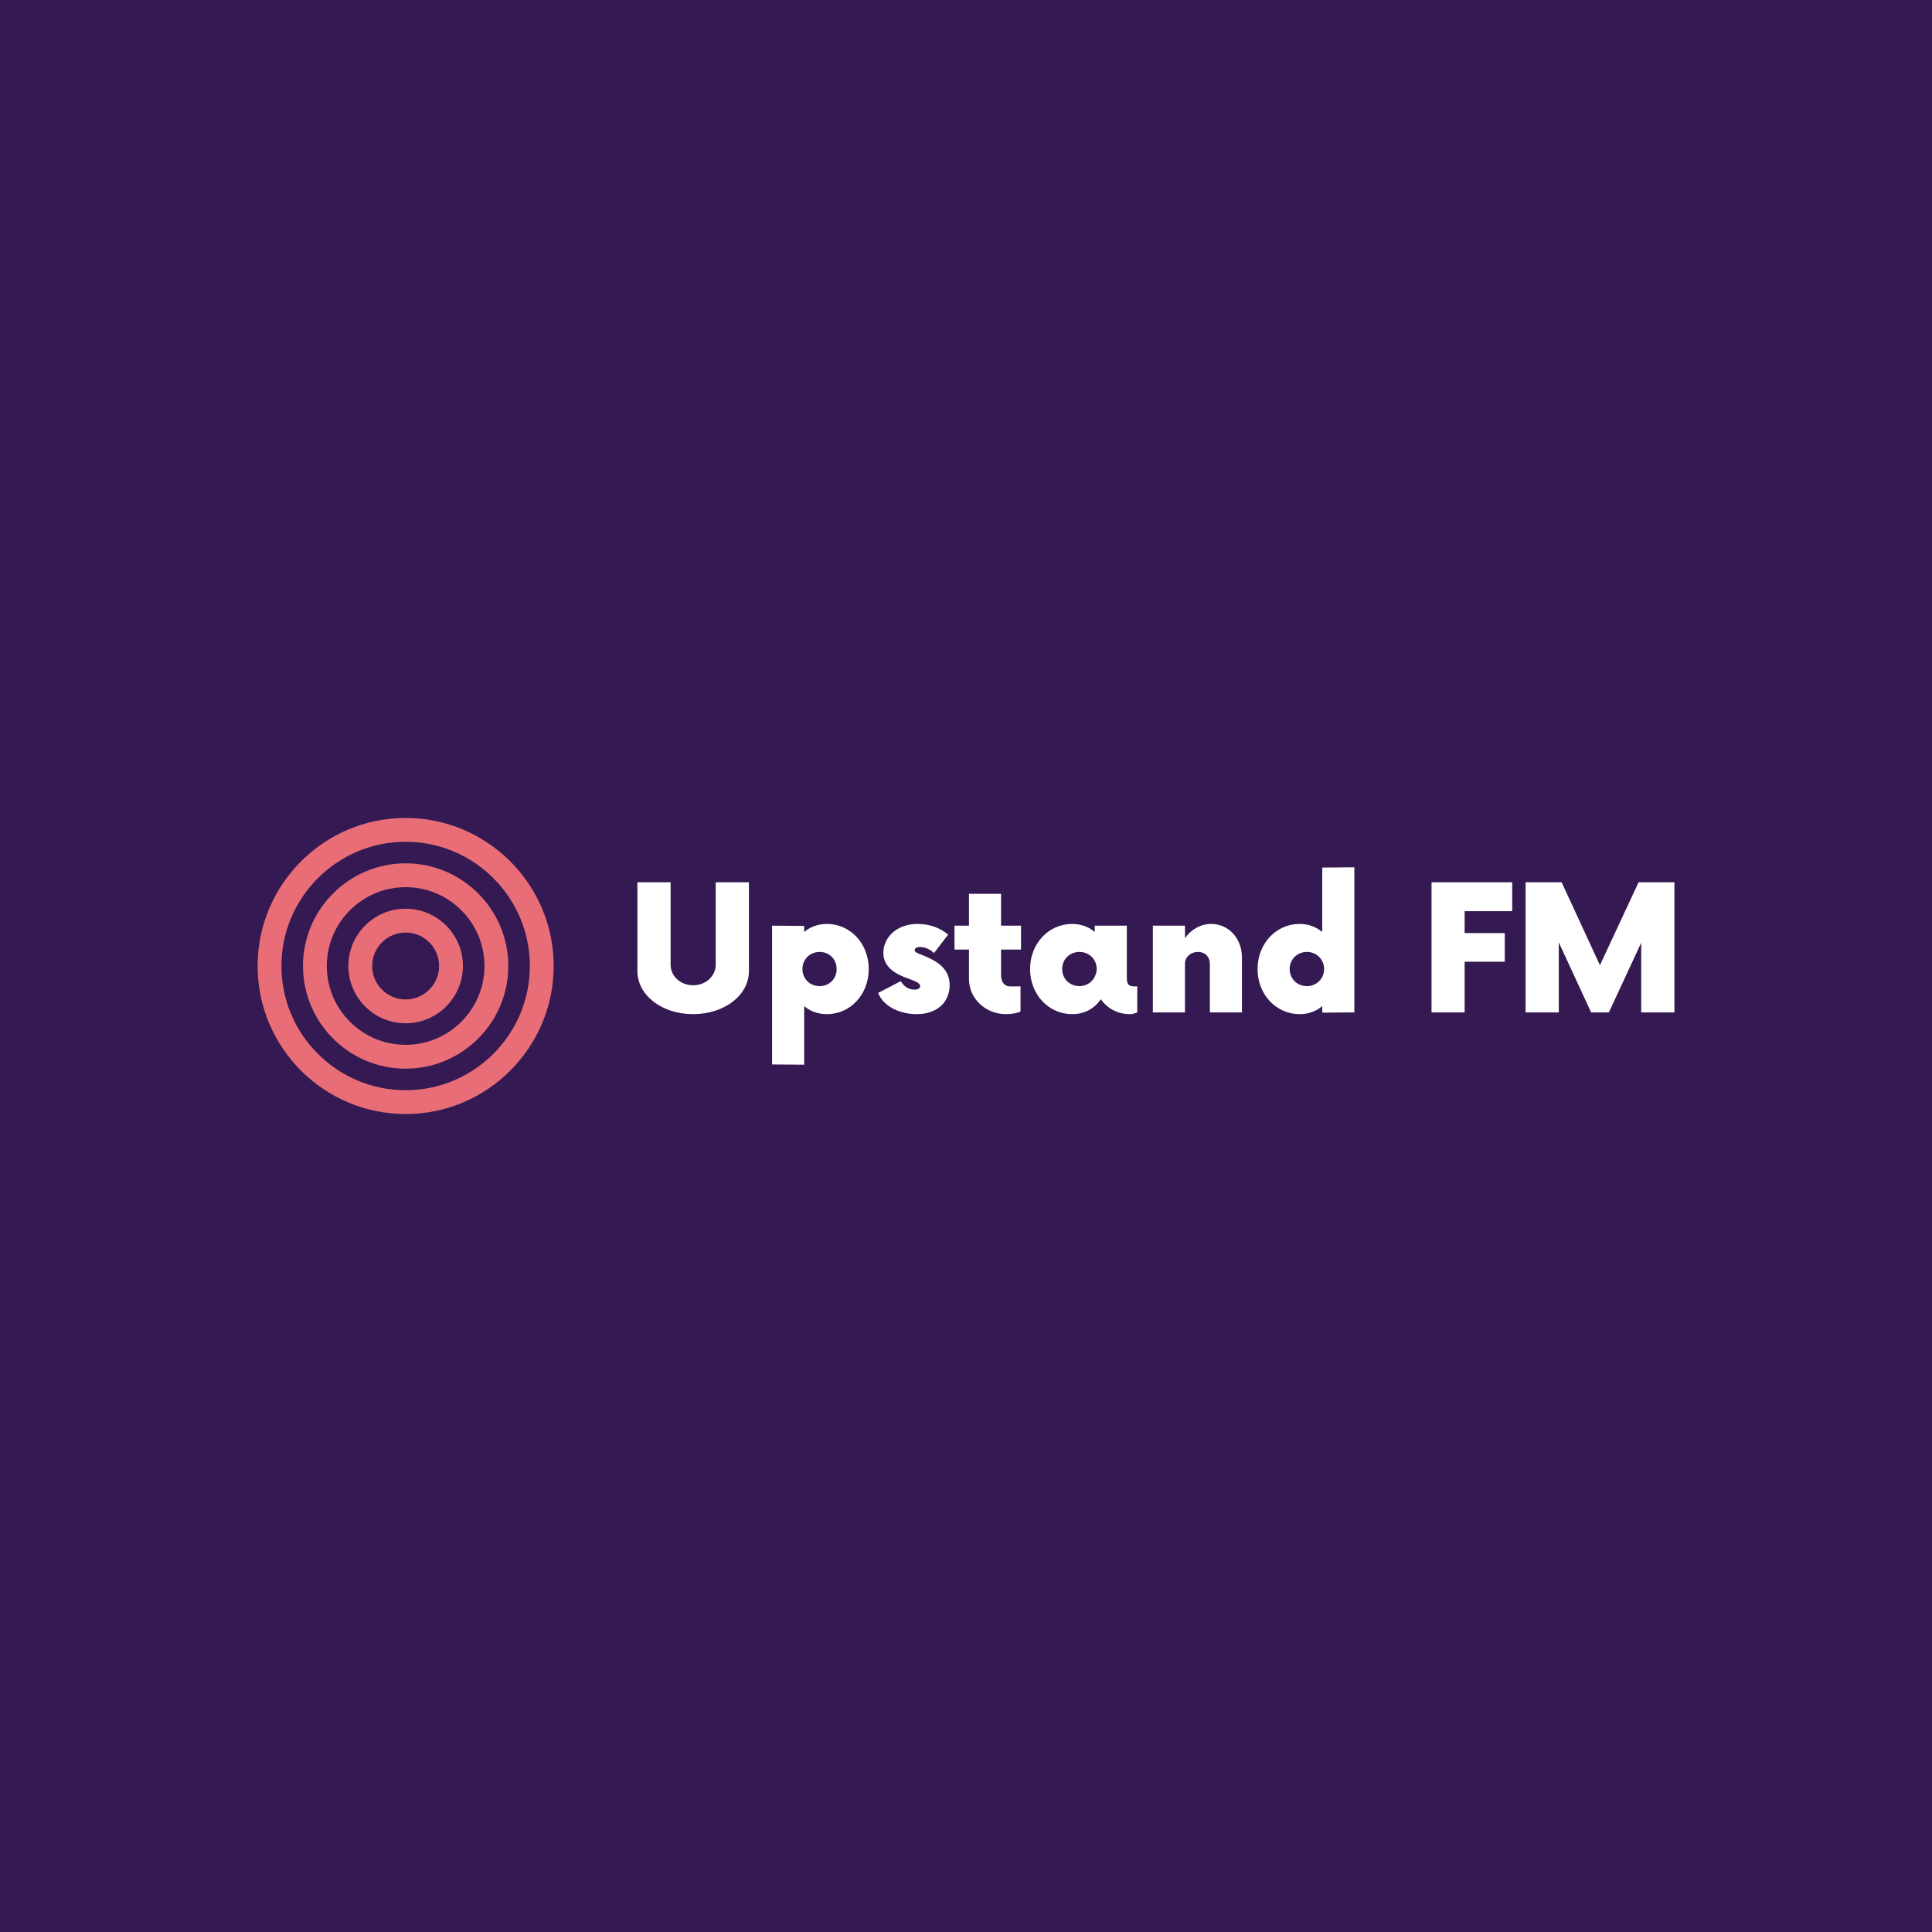
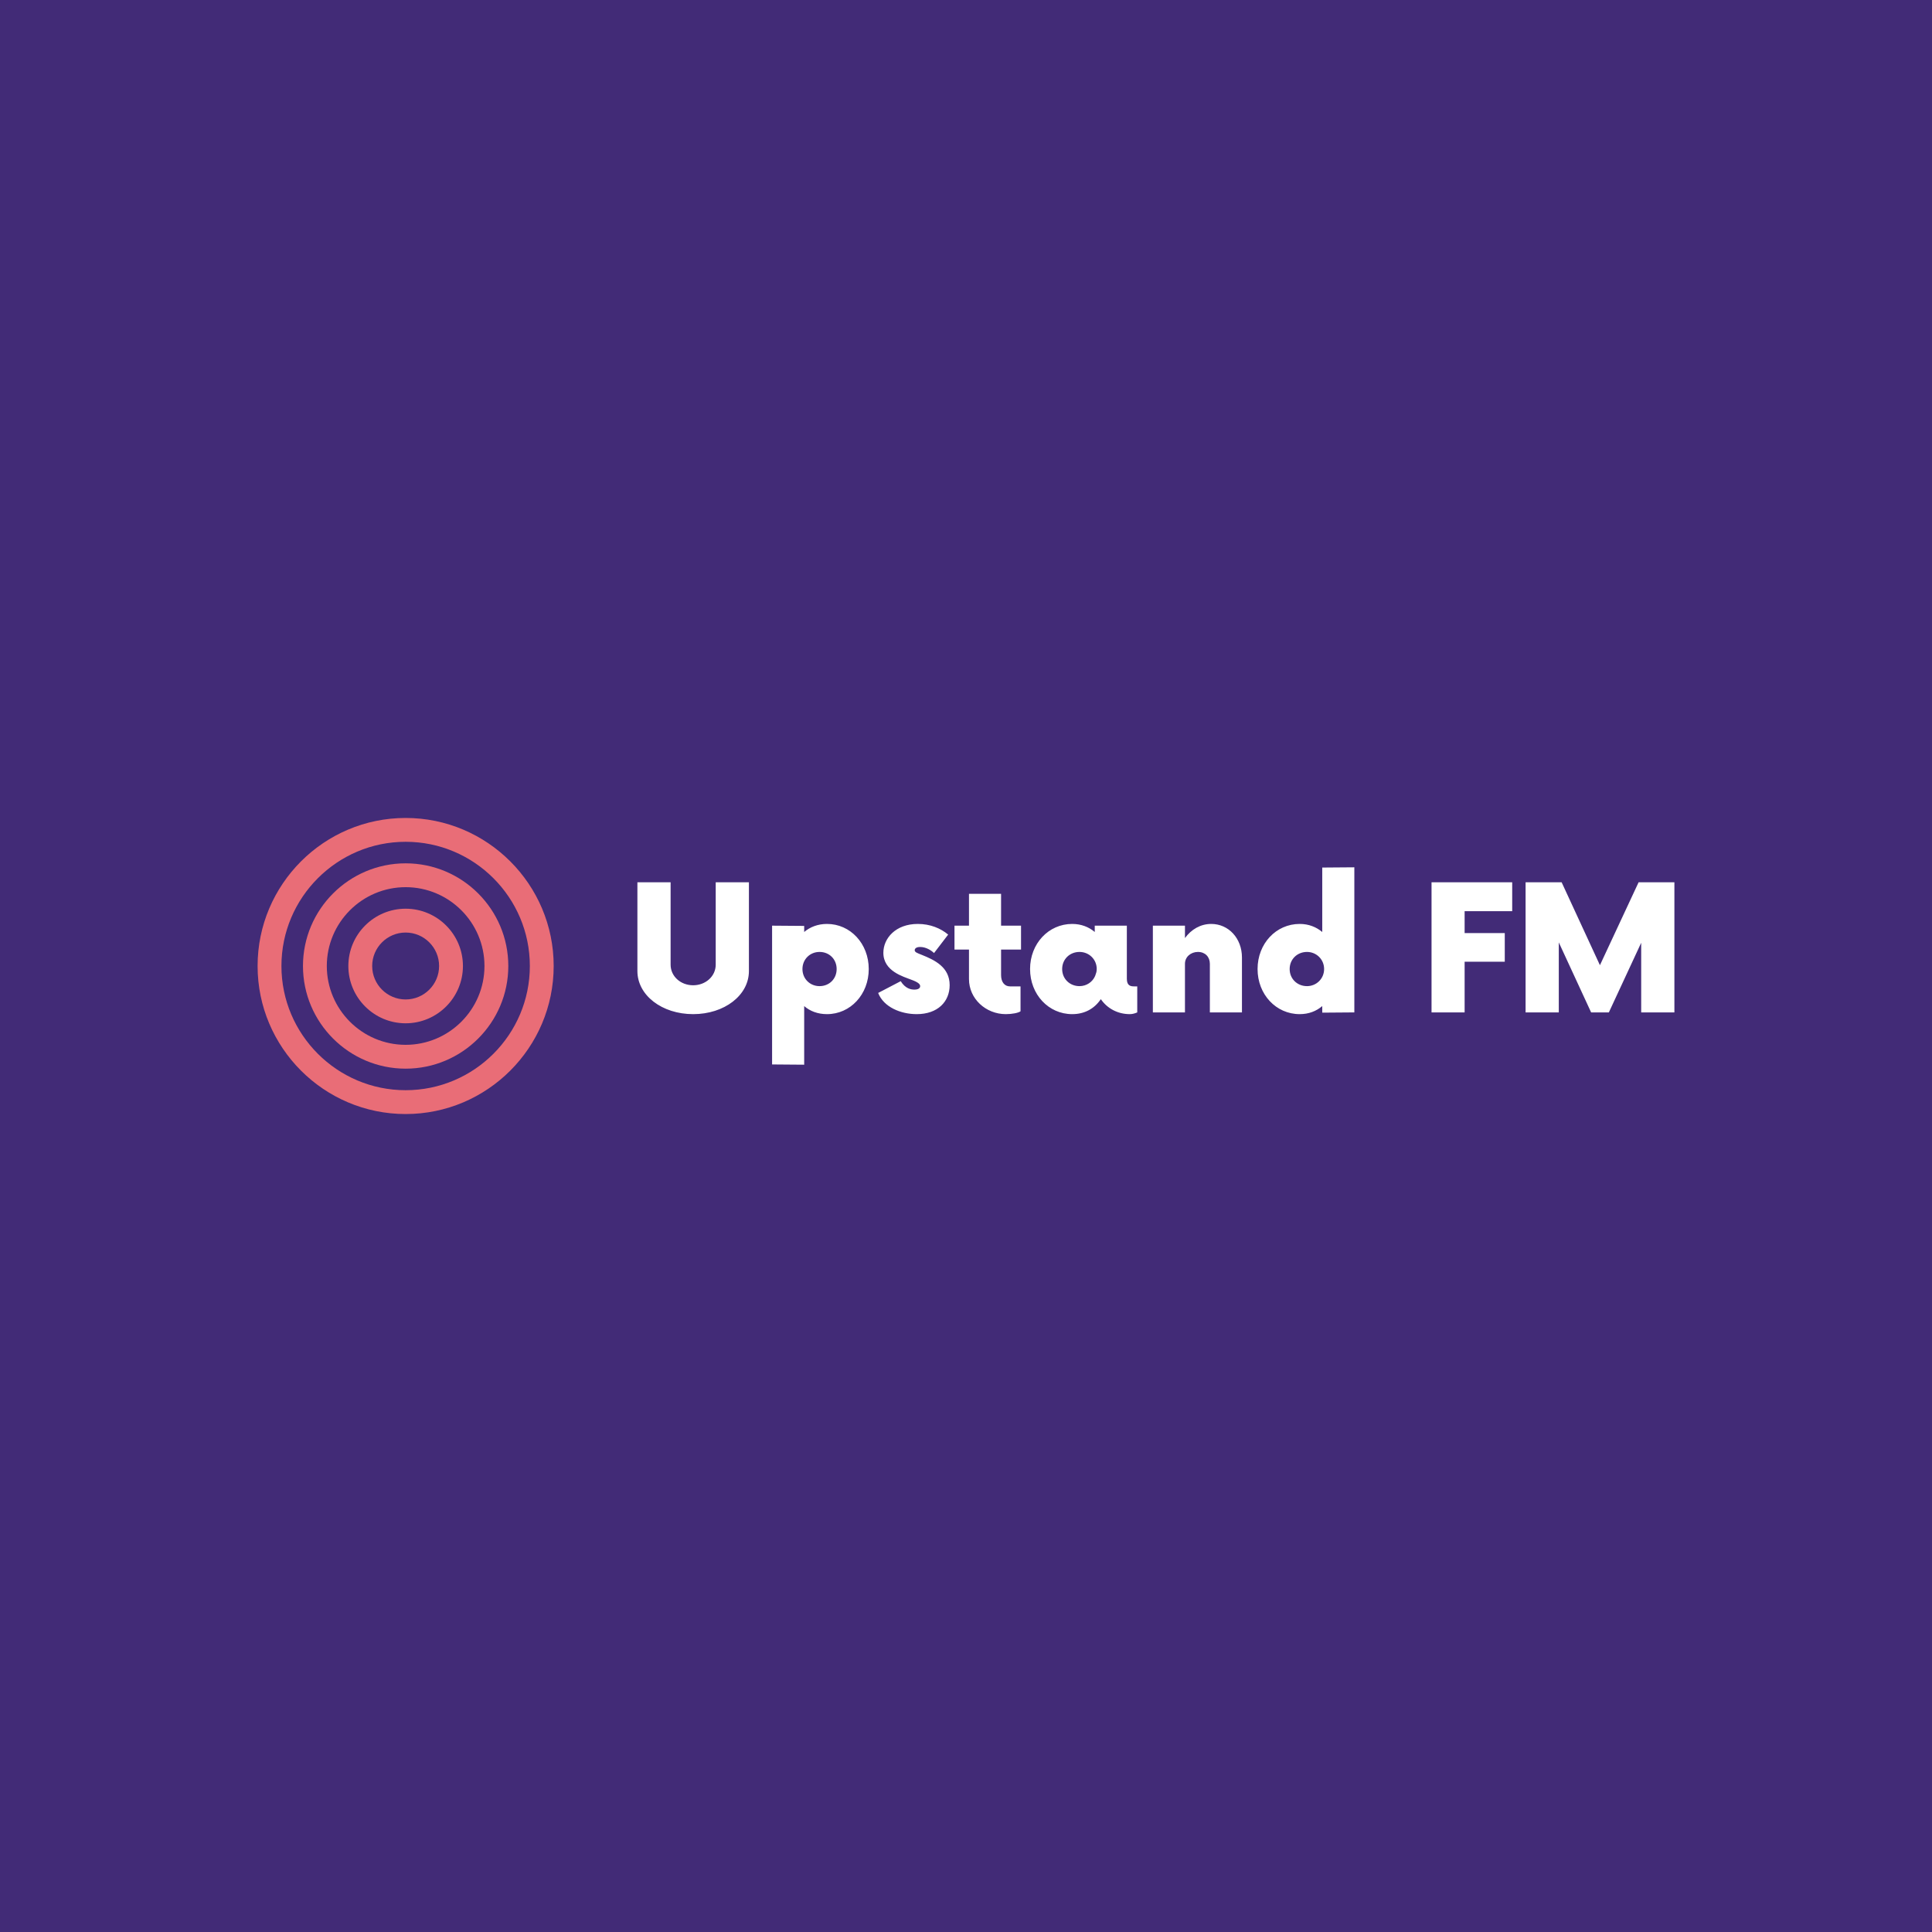
<svg xmlns="http://www.w3.org/2000/svg" viewBox="0 0 300 300">
-   <rect fill="#341952" x="0" y="0" width="300px" height="300px" class="logo-background-square">
+   <rect fill="#422b77" x="0" y="0" width="300px" height="300px" class="logo-background-square">
  </rect>
  <g fill="#ffffff" transform="matrix(1.92406,0,0,1.92406,97.22452,132.9624)">
    <path d="M5.41 12.74C7.93 12.74 9.91 11.22 9.91 9.26L9.91 2.10L7.23 2.10L7.23 8.75C7.23 9.68 6.42 10.41 5.41 10.41C4.39 10.41 3.59 9.68 3.59 8.75L3.59 2.10L0.91 2.10L0.91 9.26C0.91 11.22 2.89 12.74 5.41 12.74ZM16.21 5.46C15.47 5.46 14.84 5.71 14.37 6.11L14.37 5.62L11.78 5.60L11.78 16.80L14.37 16.82L14.37 12.09C14.84 12.50 15.47 12.74 16.21 12.74C18.10 12.74 19.58 11.15 19.58 9.10C19.58 7.05 18.10 5.46 16.21 5.46ZM15.61 10.48C14.84 10.48 14.23 9.89 14.23 9.10C14.23 8.31 14.84 7.72 15.61 7.72C16.40 7.72 16.99 8.31 16.99 9.10C16.99 9.89 16.40 10.48 15.61 10.48ZM23.45 12.74C25.15 12.74 26.11 11.73 26.11 10.40C26.11 8.94 24.89 8.37 23.87 7.96C23.49 7.81 23.29 7.74 23.29 7.58C23.29 7.46 23.40 7.32 23.73 7.32C24.19 7.32 24.61 7.58 24.85 7.81L25.99 6.32C25.38 5.81 24.54 5.46 23.54 5.46C21.75 5.46 20.76 6.62 20.76 7.79C20.76 9.28 22.38 9.71 23.01 9.96C23.59 10.17 23.73 10.33 23.73 10.48C23.73 10.66 23.56 10.76 23.26 10.76C23.00 10.76 22.54 10.69 22.16 10.08L20.34 11.03C20.79 12.18 22.17 12.74 23.45 12.74ZM31.87 7.53L31.87 5.60L30.26 5.60L30.26 3.03L27.67 3.03L27.67 5.60L26.50 5.60L26.50 7.53L27.67 7.53L27.67 9.91C27.67 11.50 29.03 12.74 30.64 12.74C31.15 12.74 31.66 12.64 31.83 12.51L31.83 10.50L30.98 10.50C30.54 10.50 30.26 10.15 30.26 9.59L30.26 7.53ZM41.00 10.50C40.72 10.50 40.41 10.45 40.41 9.89L40.41 5.60L37.82 5.60L37.82 6.11C37.35 5.71 36.73 5.46 36.00 5.46C34.09 5.46 32.60 7.05 32.60 9.10C32.60 11.15 34.09 12.74 36.00 12.74C37.01 12.74 37.80 12.29 38.31 11.53C38.82 12.27 39.66 12.74 40.65 12.74C40.88 12.74 41.09 12.67 41.25 12.60L41.25 10.50ZM36.59 10.48C35.80 10.48 35.19 9.89 35.19 9.10C35.19 8.31 35.80 7.72 36.59 7.72C37.35 7.72 37.98 8.31 37.98 9.10C37.98 9.22 37.96 9.35 37.92 9.45L37.85 9.66C37.64 10.15 37.15 10.48 36.59 10.48ZM47.22 5.46C46.36 5.46 45.61 5.90 45.10 6.60L45.10 5.60L42.51 5.60L42.51 12.60L45.10 12.60L45.10 8.68C45.10 8.12 45.57 7.72 46.15 7.72C46.73 7.72 47.11 8.12 47.11 8.68L47.11 12.60L49.70 12.60L49.70 8.17C49.70 6.62 48.62 5.46 47.22 5.46ZM56.18 0.91L56.18 6.11C55.70 5.71 55.09 5.46 54.36 5.46C52.45 5.46 50.96 7.05 50.96 9.10C50.96 11.15 52.45 12.74 54.36 12.74C55.09 12.74 55.70 12.50 56.18 12.09L56.18 12.62L58.77 12.60L58.77 0.89ZM54.95 10.48C54.16 10.48 53.55 9.89 53.55 9.10C53.55 8.31 54.16 7.72 54.95 7.72C55.70 7.72 56.33 8.31 56.33 9.10C56.33 9.89 55.70 10.48 54.95 10.48ZM71.51 4.43L71.51 2.10L65.00 2.10L65.00 12.60L67.67 12.60L67.67 8.51L70.91 8.51L70.91 6.20L67.67 6.20L67.67 4.43ZM81.71 2.10L78.59 8.79L75.50 2.10L72.59 2.10L72.59 12.60L75.27 12.60L75.27 6.95L77.88 12.60L79.31 12.60L81.92 6.98L81.92 12.60L84.60 12.60L84.60 2.10Z">
    </path>
  </g>
  <g stroke="none" fill="#e96d77" transform="matrix(0.4626457,0,0,0.4626457,39.85519,126.8675)">
    <path d="M50 69.23c-10.603 0-19.229-8.627-19.229-19.23S39.397 30.771 50 30.771c10.604 0 19.23 8.626 19.23 19.229 0 10.604-8.626 19.23-19.23 19.23zm0-30.459c-6.191 0-11.229 5.037-11.229 11.229 0 6.192 5.037 11.23 11.229 11.23 6.192 0 11.23-5.038 11.23-11.23 0-6.191-5.038-11.229-11.23-11.229z">
    </path>
    <path d="M50 84.457C31 84.457 15.542 69 15.542 50S31 15.542 50 15.542 84.457 31 84.457 50 69 84.457 50 84.457zm0-60.915c-14.589 0-26.458 11.869-26.458 26.458 0 14.589 11.869 26.457 26.458 26.457 14.589 0 26.457-11.868 26.457-26.457S64.589 23.542 50 23.542z">
    </path>
    <path d="M50 99.688C22.603 99.688.313 77.397.313 50S22.603.313 50 .313 99.688 22.603 99.688 50 77.397 99.688 50 99.688zm0-91.375C27.014 8.313 8.313 27.014 8.313 50S27.014 91.688 50 91.688 91.688 72.986 91.688 50 72.986 8.313 50 8.313z">
    </path>
  </g>
</svg>
